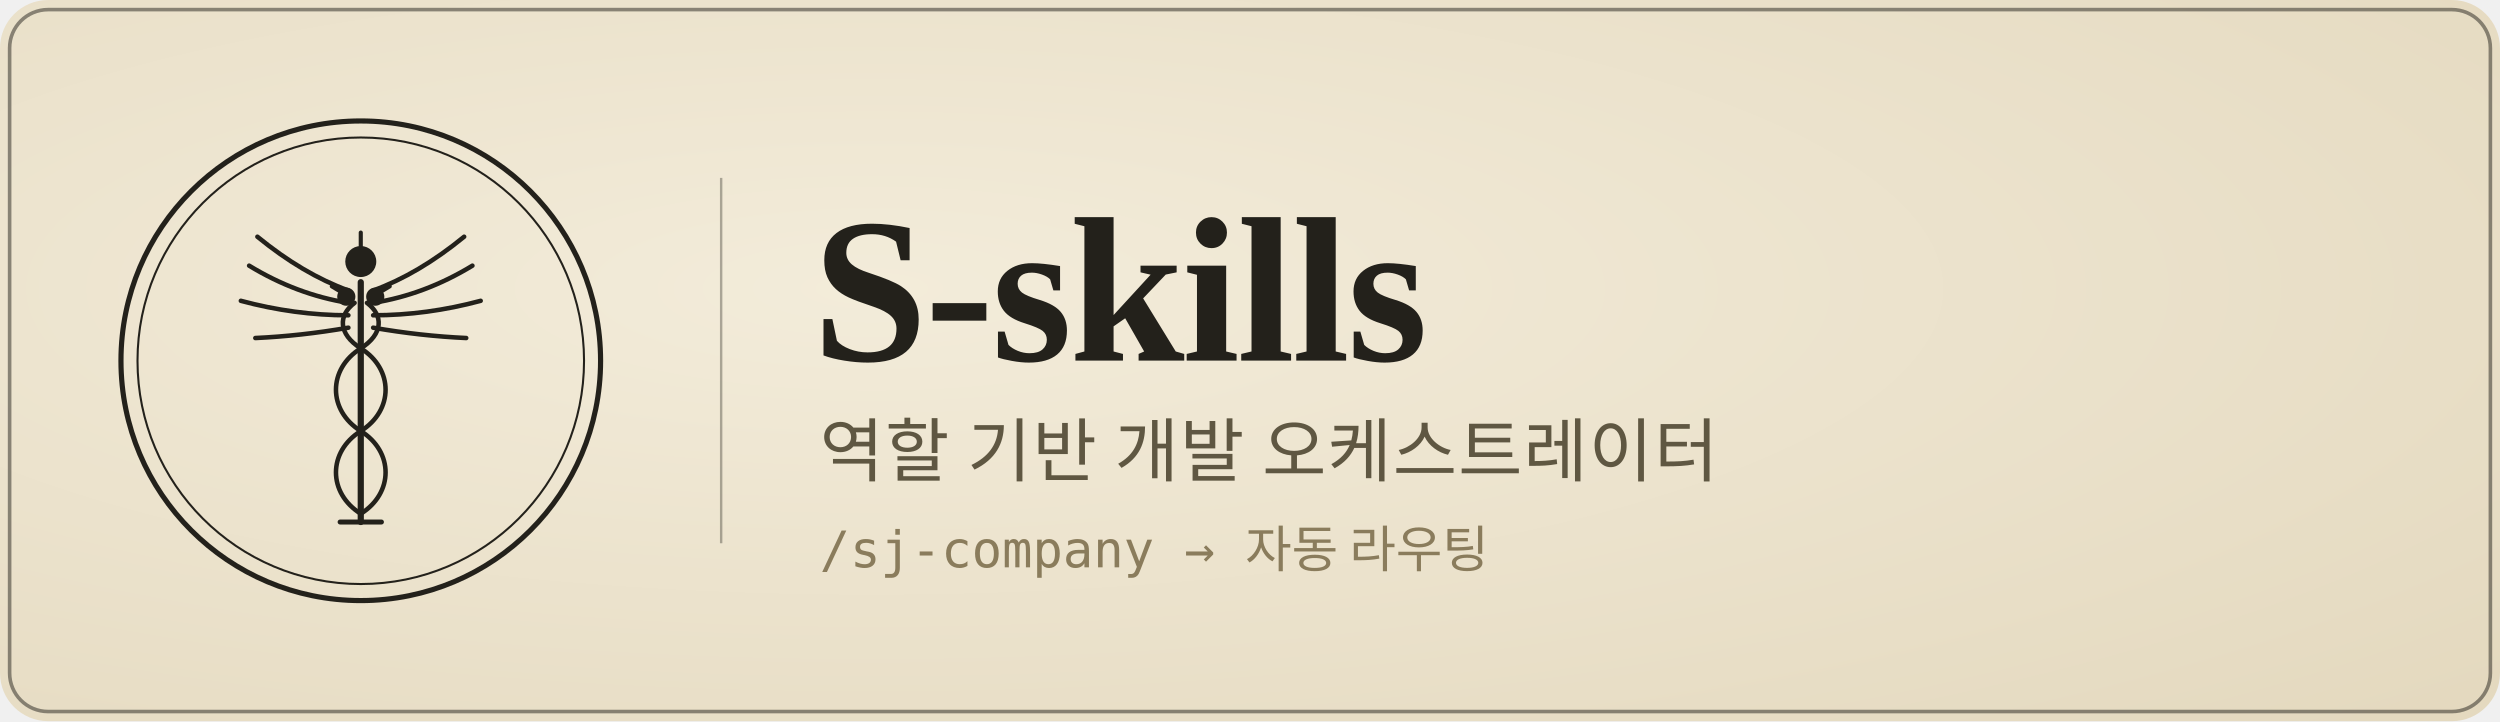
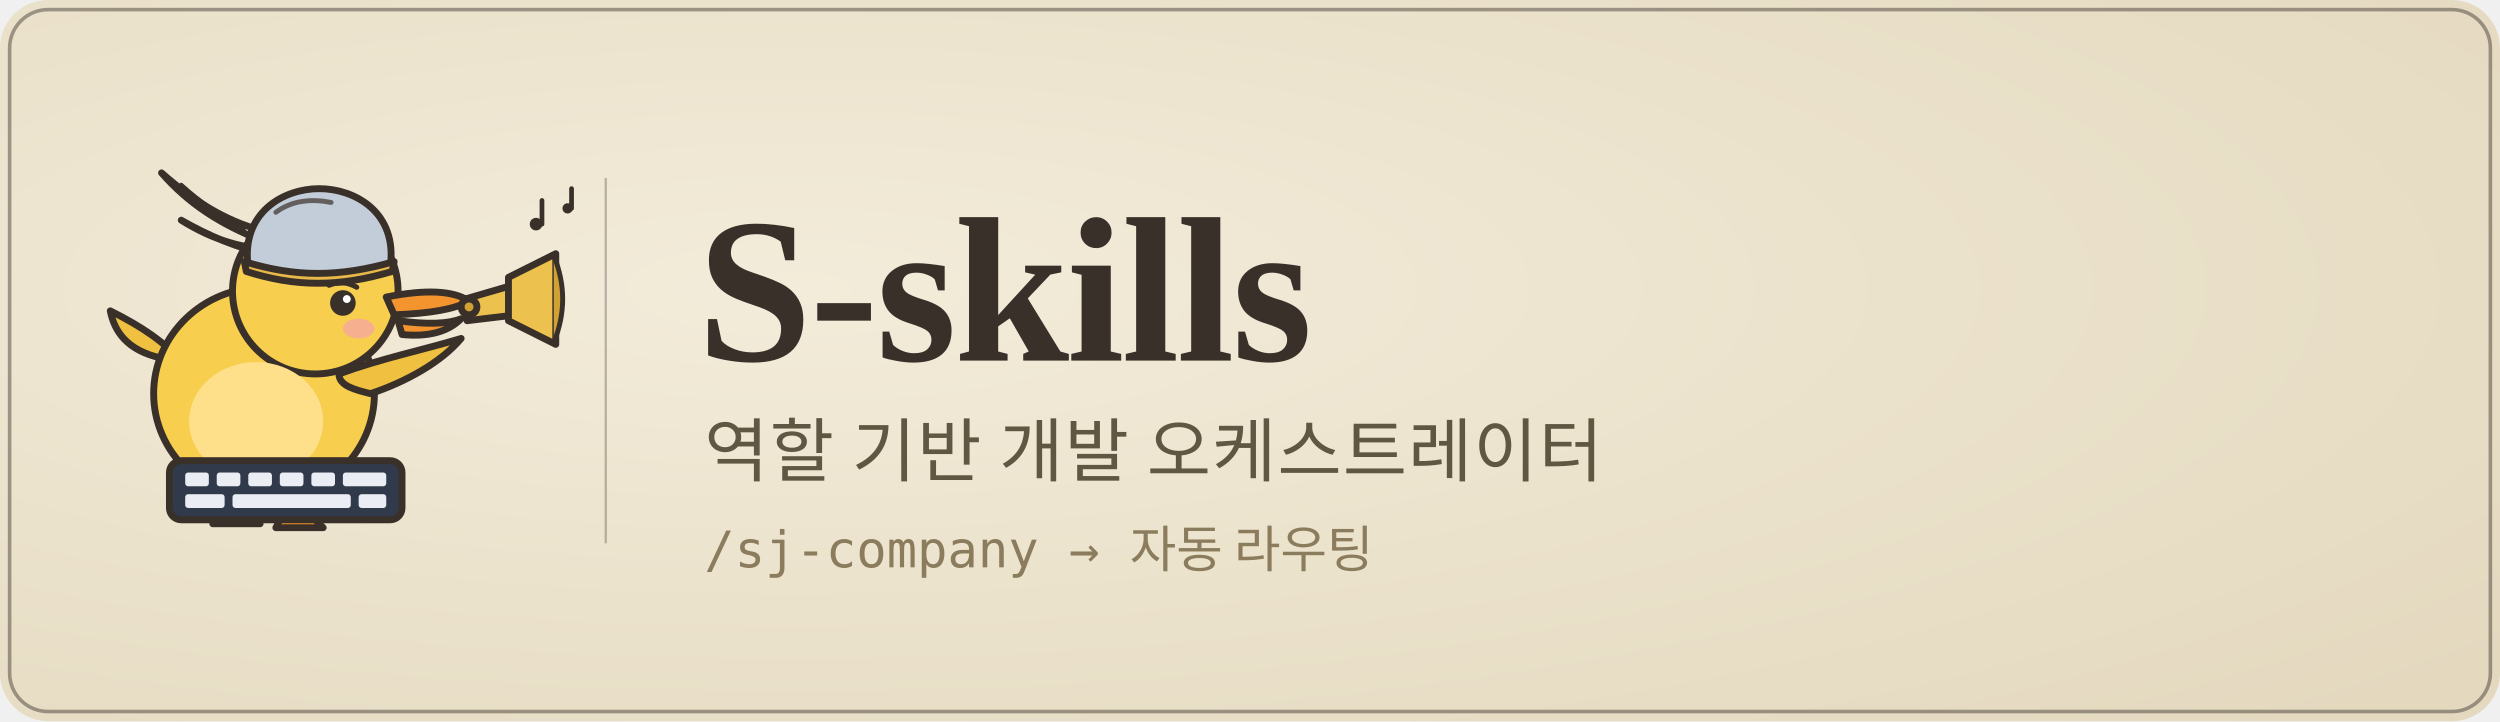
<svg xmlns="http://www.w3.org/2000/svg" width="1040" height="300" viewBox="0 0 1040 300" fill="none" role="img" aria-label="S-skills — 역할 기반 개발 오케스트레이터">
  <defs>
-     <radialGradient id="paper" cx="0.35" cy="0.4" r="0.85">
+     <radialGradient id="paper" cx="0.32" cy="0.4" r="0.85">
      <stop offset="0" stop-color="#f3ecda" />
      <stop offset="1" stop-color="#e4d9bf" />
    </radialGradient>
  </defs>
  <rect x="0" y="0" width="1040" height="300" rx="20" fill="url(#paper)" />
-   <rect x="4" y="4" width="1032" height="292" rx="16" fill="none" stroke="#23211b" stroke-width="1.5" opacity="0.5" />
-   <g transform="translate(40 40) scale(0.86)" stroke="#23211b" fill="none" stroke-linecap="round" stroke-linejoin="round">
-     <circle cx="128" cy="128" r="116" stroke-width="2.5" />
-     <circle cx="128" cy="128" r="108" stroke-width="1" />
-     <g stroke-width="2.2">
-       <path d="M122 94 Q 100 86 78 68" />
-       <path d="M122 100 Q 97 96 74 82" />
-       <path d="M122 106 Q 96 106 70 99" />
-       <path d="M122 112 Q 99 116 77 117" />
-       <path d="M134 94 Q 156 86 178 68" />
-       <path d="M134 100 Q 159 96 182 82" />
-       <path d="M134 106 Q 160 106 186 99" />
-       <path d="M134 112 Q 157 116 179 117" />
+   <rect x="4" y="4" width="1032" height="292" rx="16" fill="none" stroke="#3a302a" stroke-width="1.5" opacity="0.45" />
+   <g transform="translate(18 26) scale(0.82)" stroke="#3a302a" stroke-width="3.5" stroke-linejoin="round" stroke-linecap="round">
+     <path d="M116 98 C 98 94 84 88 70 80 C 86 90 102 95 120 95 C 122 95 120 98 116 98 Z" fill="#efe7d0" />
+     <path d="M110 90 C 90 82 74 72 60 56 C 78 72 96 82 114 86 C 117 87 115 90 110 90 Z" fill="#fbf6e6" />
+     <path d="M102 84 C 90 78 80 71 70 62" stroke-width="2" fill="none" />
+     <path d="M60 150 C 42 146 36 136 34 126 C 50 134 62 142 70 152 Z" fill="#f0c040" />
+     <ellipse cx="112" cy="168" rx="56" ry="54" fill="#f7ce4d" />
+     <circle cx="138" cy="116" r="42" fill="#f7ce4d" />
+     <ellipse cx="108" cy="182" rx="34" ry="30" fill="#ffe08a" stroke="none" />
+     <path d="M150 158 C 172 150 192 146 212 140 C 202 152 184 162 166 168 C 158 166 150 164 150 158 Z" fill="#f0c040" />
+     <path d="M104 104 C 100 76 122 64 140 64 C 158 64 180 76 176 104 C 152 111 128 111 104 104 Z" fill="#c3cdd9" />
+     <path d="M102 101 C 128 109 150 109 178 101 L 177 106 C 150 114 128 114 103 106 Z" fill="#e8b84b" />
+     <path d="M118 76 C 126 70 136 69 146 71" stroke-width="2.5" fill="none" opacity="0.7" />
+     <path d="M145 113 Q 152 110 159 114" stroke-width="2.6" fill="none" />
+     <circle cx="152" cy="122" r="6.5" fill="#3a302a" stroke="none" />
+     <circle cx="154" cy="120" r="2" fill="#ffffff" stroke="none" />
+     <ellipse cx="160" cy="135" rx="8" ry="5" fill="#f6a8a0" stroke="none" opacity="0.8" />
+     <path d="M174 119 Q 204 113 216 121 Q 206 127 178 128 Z" fill="#f3942f" />
+     <path d="M180 131 Q 202 134 212 130 Q 202 140 182 138 Z" fill="#f3942f" />
+     <path d="M214 120 L 238 113 L 240 128 L 215 131 Z" fill="#ecc14e" />
+     <path d="M236 109 L 260 97 L 260 143 L 236 131 Z" fill="#ecc14e" />
+     <path d="M259 98 Q 268 120 259 142" fill="#cfa233" stroke-width="2.5" />
+     <circle cx="216" cy="124" r="4" fill="#cfa233" />
+     <g stroke-width="2.4">
+       <circle cx="250" cy="82" r="3.2" fill="#3a302a" stroke="none" />
+       <path d="M253 82 L 253 70" fill="none" />
+       <circle cx="266" cy="74" r="2.6" fill="#3a302a" stroke="none" />
+       <path d="M268 74 L 268 64" fill="none" />
    </g>
-     <path d="M128 90 L 128 206" stroke-width="3" />
-     <path d="M118 206 L 138 206" stroke-width="2.4" />
-     <g stroke-width="2.2">
-       <path d="M128 202 C 112 192 112 172 128 162 C 144 152 144 132 128 122 C 117 115 117 106 125 100" />
-       <path d="M128 202 C 144 192 144 172 128 162 C 112 152 112 132 128 122 C 139 115 139 106 131 100" />
+     <path d="M96 218 L 86 234 L 110 234 Z" fill="#f3942f" />
+     <path d="M126 220 L 118 236 L 142 236 Z" fill="#f3942f" />
+     <rect x="64" y="202" width="118" height="30" rx="6" fill="#313a4a" />
+     <g fill="#eaeef4" stroke="none">
+       <rect x="72" y="208" width="12" height="7" rx="1.5" />
+       <rect x="88" y="208" width="12" height="7" rx="1.5" />
+       <rect x="104" y="208" width="12" height="7" rx="1.5" />
+       <rect x="120" y="208" width="12" height="7" rx="1.5" />
+       <rect x="136" y="208" width="12" height="7" rx="1.5" />
+       <rect x="152" y="208" width="22" height="7" rx="1.5" />
+       <rect x="72" y="219" width="20" height="7" rx="1.5" />
+       <rect x="96" y="219" width="60" height="7" rx="1.5" />
+       <rect x="160" y="219" width="14" height="7" rx="1.5" />
    </g>
-     <g stroke-width="2">
-       <circle cx="121" cy="97" r="3.4" fill="#23211b" />
-       <circle cx="135" cy="97" r="3.4" fill="#23211b" />
-       <path d="M119 95 L 114 92" />
-       <path d="M137 95 L 142 92" />
-     </g>
-     <circle cx="128" cy="80" r="7" fill="#23211b" />
-     <path d="M128 73 L 128 66" stroke-width="2" />
  </g>
-   <line x1="300" y1="74" x2="300" y2="226" stroke="#23211b" stroke-width="1" opacity="0.35" />
-   <text x="338" y="150" font-family="Georgia, 'Times New Roman', 'Apple SD Gothic Neo', serif" font-size="86" font-weight="700" fill="#23211b" letter-spacing="-1">S-skills</text>
-   <text x="341" y="198" font-family="Georgia, 'Times New Roman', 'Apple SD Gothic Neo', serif" font-size="29" font-weight="400" fill="#5f5742" letter-spacing="0.5">역할 기반 개발 오케스트레이터</text>
-   <text x="341" y="236" font-family="ui-monospace, SFMono-Regular, Menlo, Consolas, monospace" font-size="21" font-weight="500" fill="#8a7c5c">/sj-company → 자동 라우팅</text>
+   <line x1="252" y1="74" x2="252" y2="226" stroke="#3a302a" stroke-width="1" opacity="0.3" />
+   <text x="290" y="150" font-family="Georgia, 'Times New Roman', 'Apple SD Gothic Neo', serif" font-size="86" font-weight="700" fill="#3a302a" letter-spacing="-1">S-skills</text>
+   <text x="293" y="198" font-family="Georgia, 'Times New Roman', 'Apple SD Gothic Neo', serif" font-size="29" font-weight="400" fill="#5f5742" letter-spacing="0.5">역할 기반 개발 오케스트레이터</text>
+   <text x="293" y="236" font-family="ui-monospace, SFMono-Regular, Menlo, Consolas, monospace" font-size="21" font-weight="500" fill="#8a7c5c">/sj-company → 자동 라우팅</text>
</svg>
